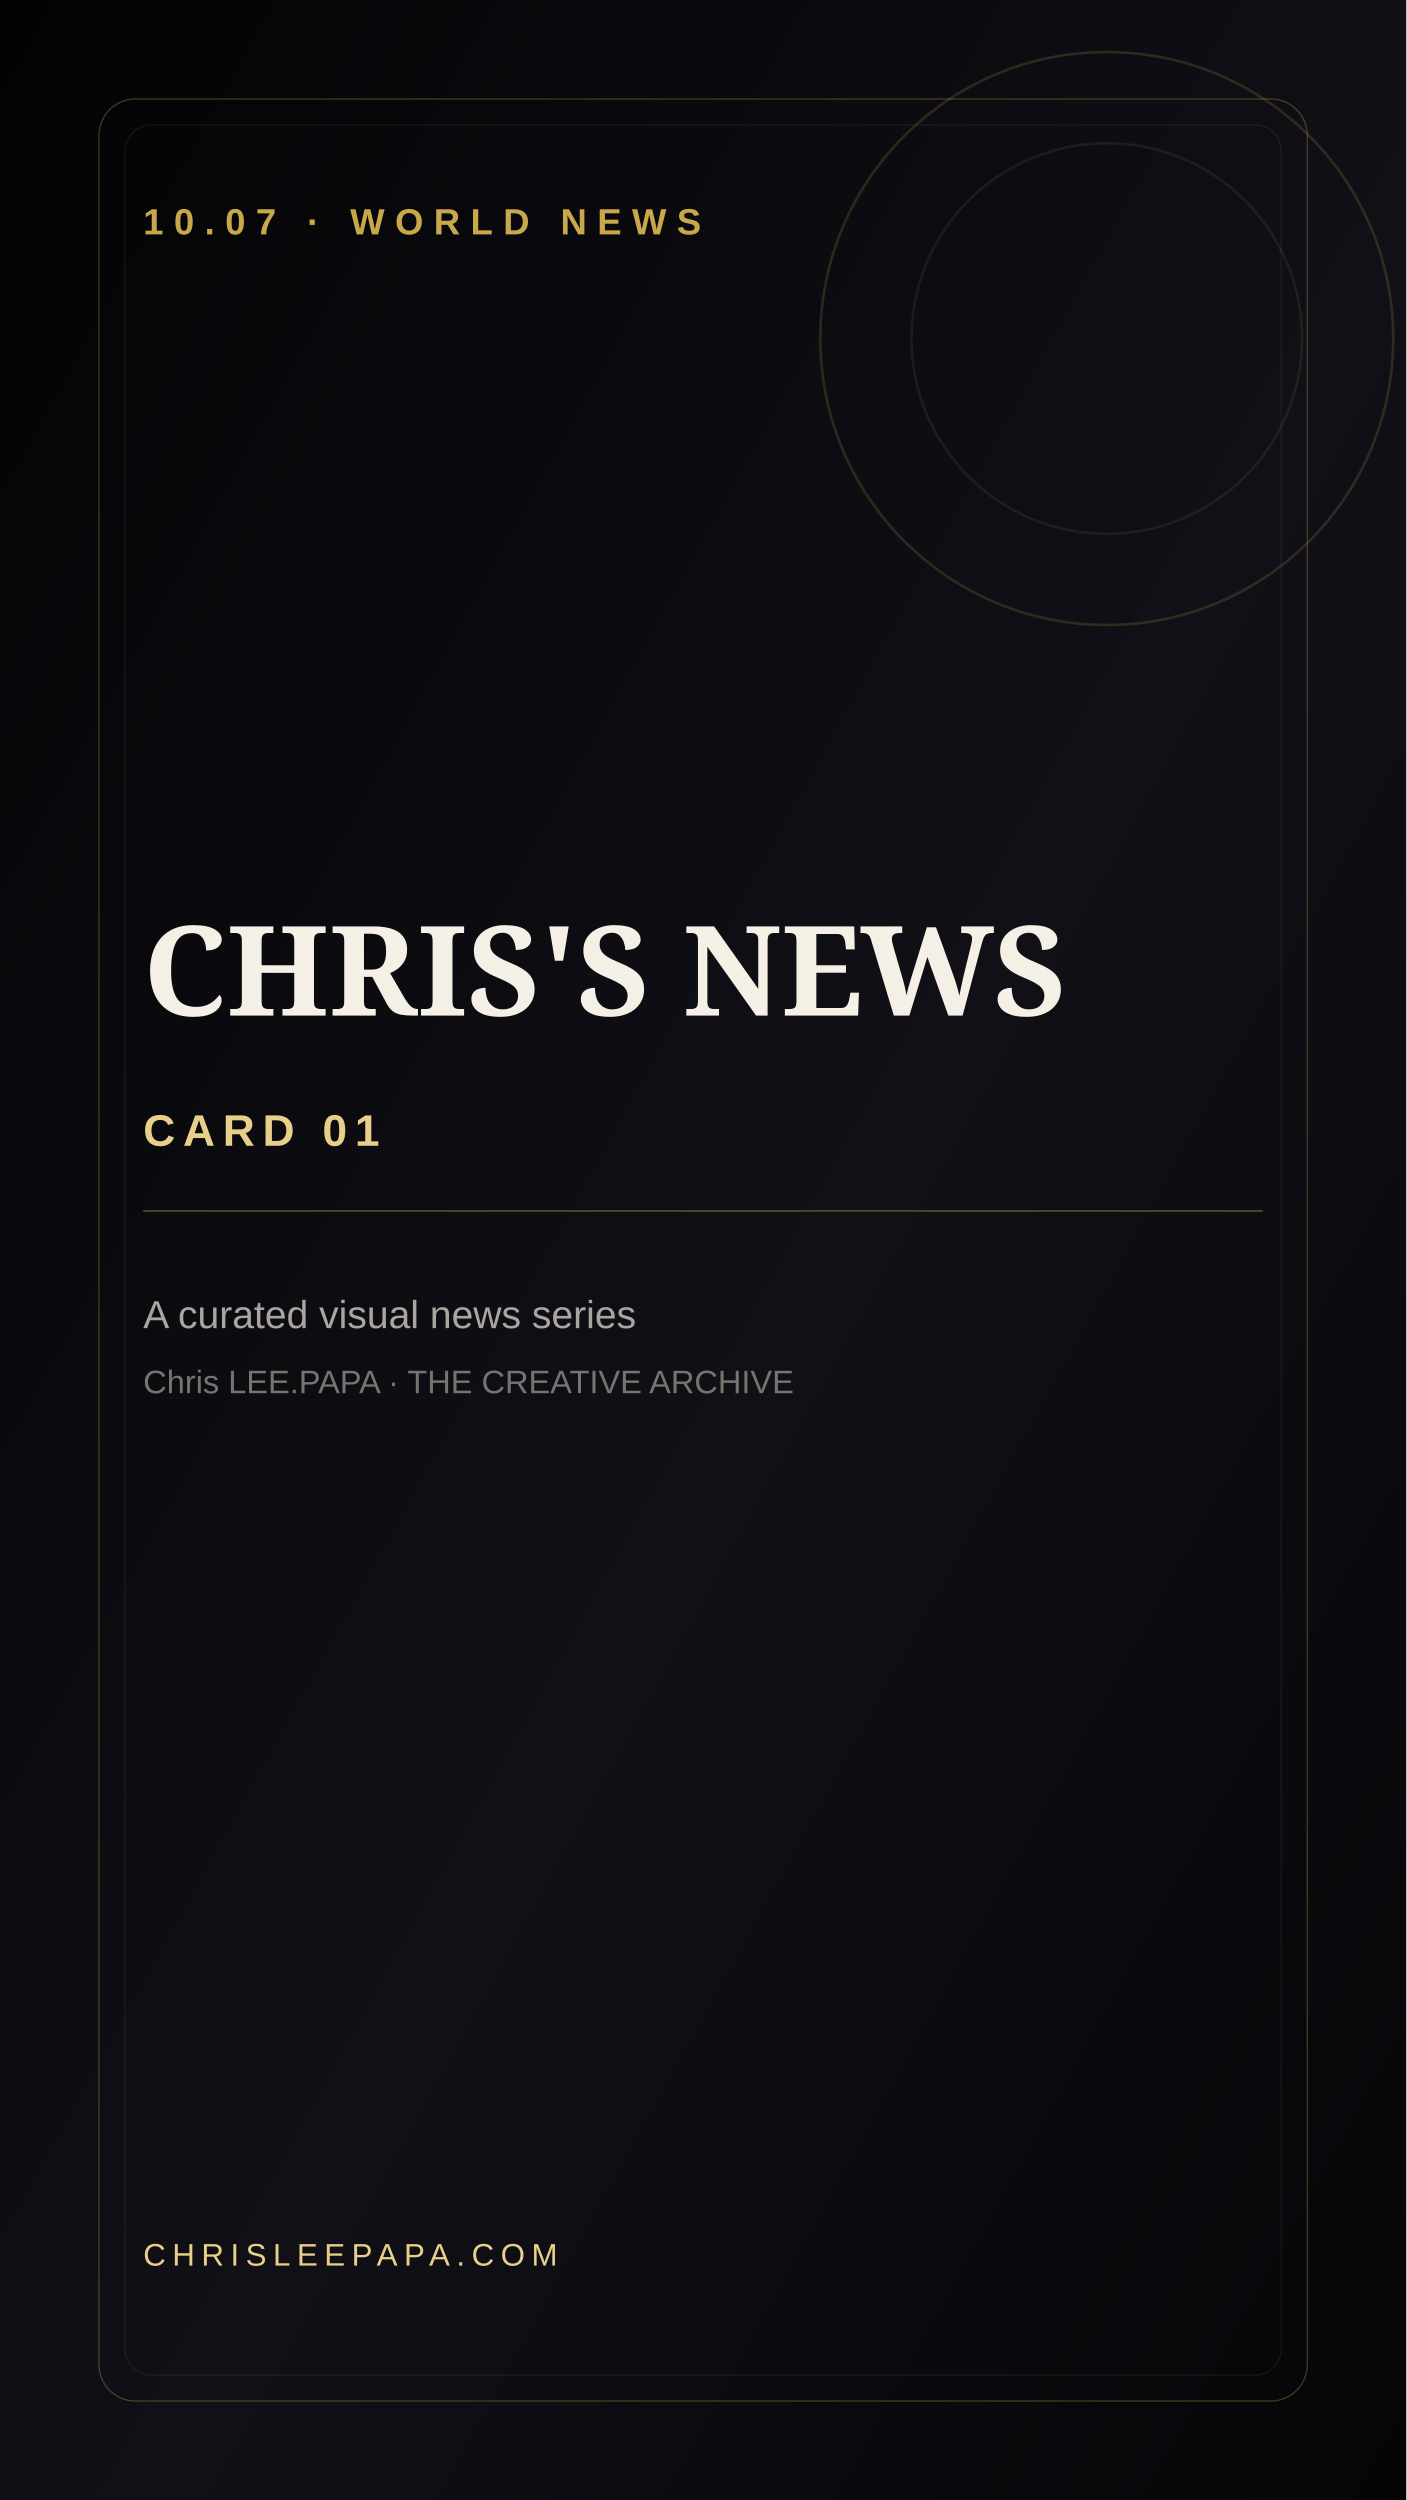
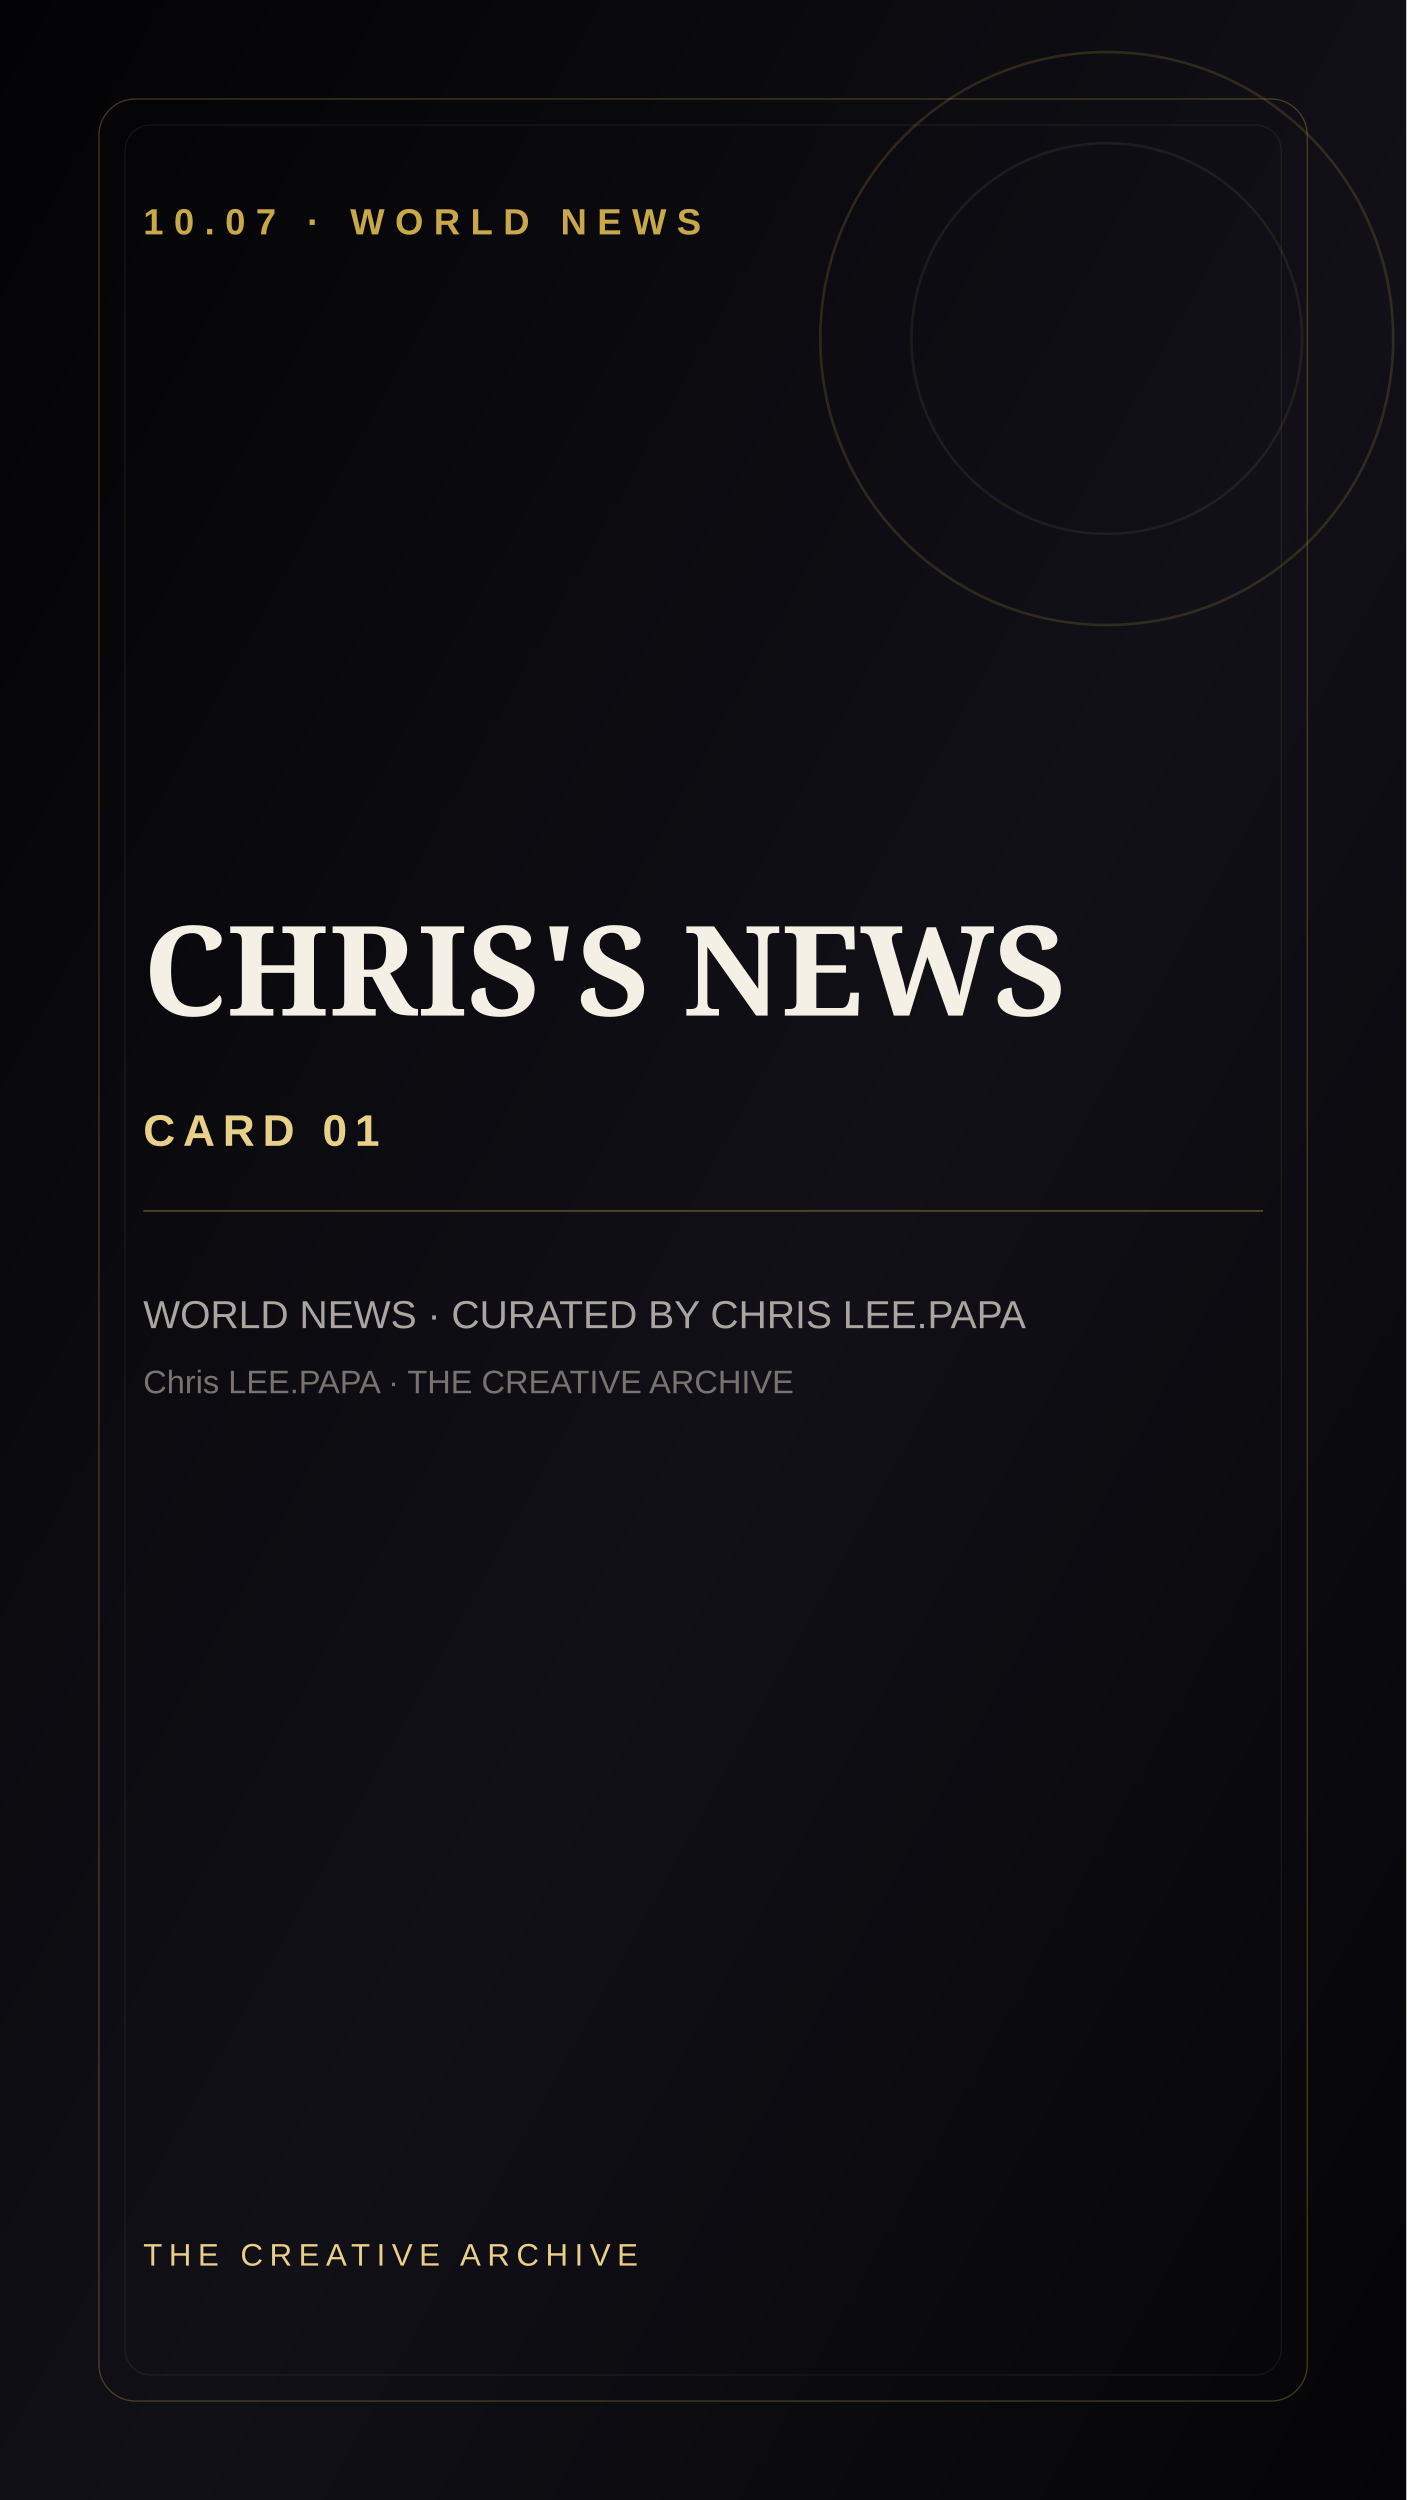
<svg xmlns="http://www.w3.org/2000/svg" viewBox="0 0 1080 1920">
  <defs>
    <linearGradient id="g" x1="0" y1="0" x2="1" y2="1">
      <stop offset="0" stop-color="#030305" />
      <stop offset=".55" stop-color="#111017" />
      <stop offset="1" stop-color="#050507" />
    </linearGradient>
    <filter id="glow">
      <feGaussianBlur stdDeviation="18" />
    </filter>
  </defs>
  <rect width="1080" height="1920" fill="url(#g)" />
  <circle cx="850" cy="260" r="220" fill="none" stroke="#c9a84c" stroke-opacity=".18" stroke-width="2" />
  <circle cx="850" cy="260" r="150" fill="none" stroke="#e8d08a" stroke-opacity=".08" stroke-width="2" />
  <rect x="76" y="76" width="928" height="1768" rx="28" fill="none" stroke="#c9a84c" stroke-opacity=".32" />
  <rect x="96" y="96" width="888" height="1728" rx="20" fill="none" stroke="#e8d08a" stroke-opacity=".08" />
  <text x="110" y="180" fill="#c9a84c" font-family="Arial, sans-serif" font-size="28" font-weight="700" letter-spacing="8">10.07 · WORLD NEWS</text>
  <text x="110" y="780" fill="#f5f0e6" font-family="Georgia, serif" font-size="96" font-weight="700">CHRIS'S NEWS</text>
  <text x="110" y="880" fill="#e8d08a" font-family="Arial, sans-serif" font-size="34" font-weight="700" letter-spacing="6">CARD 01</text>
  <line x1="110" y1="930" x2="970" y2="930" stroke="#c9a84c" stroke-opacity=".5" />
-   <text x="110" y="1020" fill="#aaa5a0" font-family="Arial, sans-serif" font-size="30">A curated visual news series</text>
+   <text x="110" y="1020" fill="#aaa5a0" font-family="Arial, sans-serif" font-size="30">WORLD NEWS · CURATED BY CHRIS LEE.PAPA</text>
  <text x="110" y="1070" fill="#77736f" font-family="Arial, sans-serif" font-size="25">Chris LEE.PAPA · THE CREATIVE ARCHIVE</text>
-   <text x="110" y="1740" fill="#e8d08a" font-family="Arial, sans-serif" font-size="24" letter-spacing="5">CHRISLEEPAPA.COM</text>
+   <text x="110" y="1740" fill="#e8d08a" font-family="Arial, sans-serif" font-size="24" letter-spacing="5">THE CREATIVE ARCHIVE</text>
</svg>
